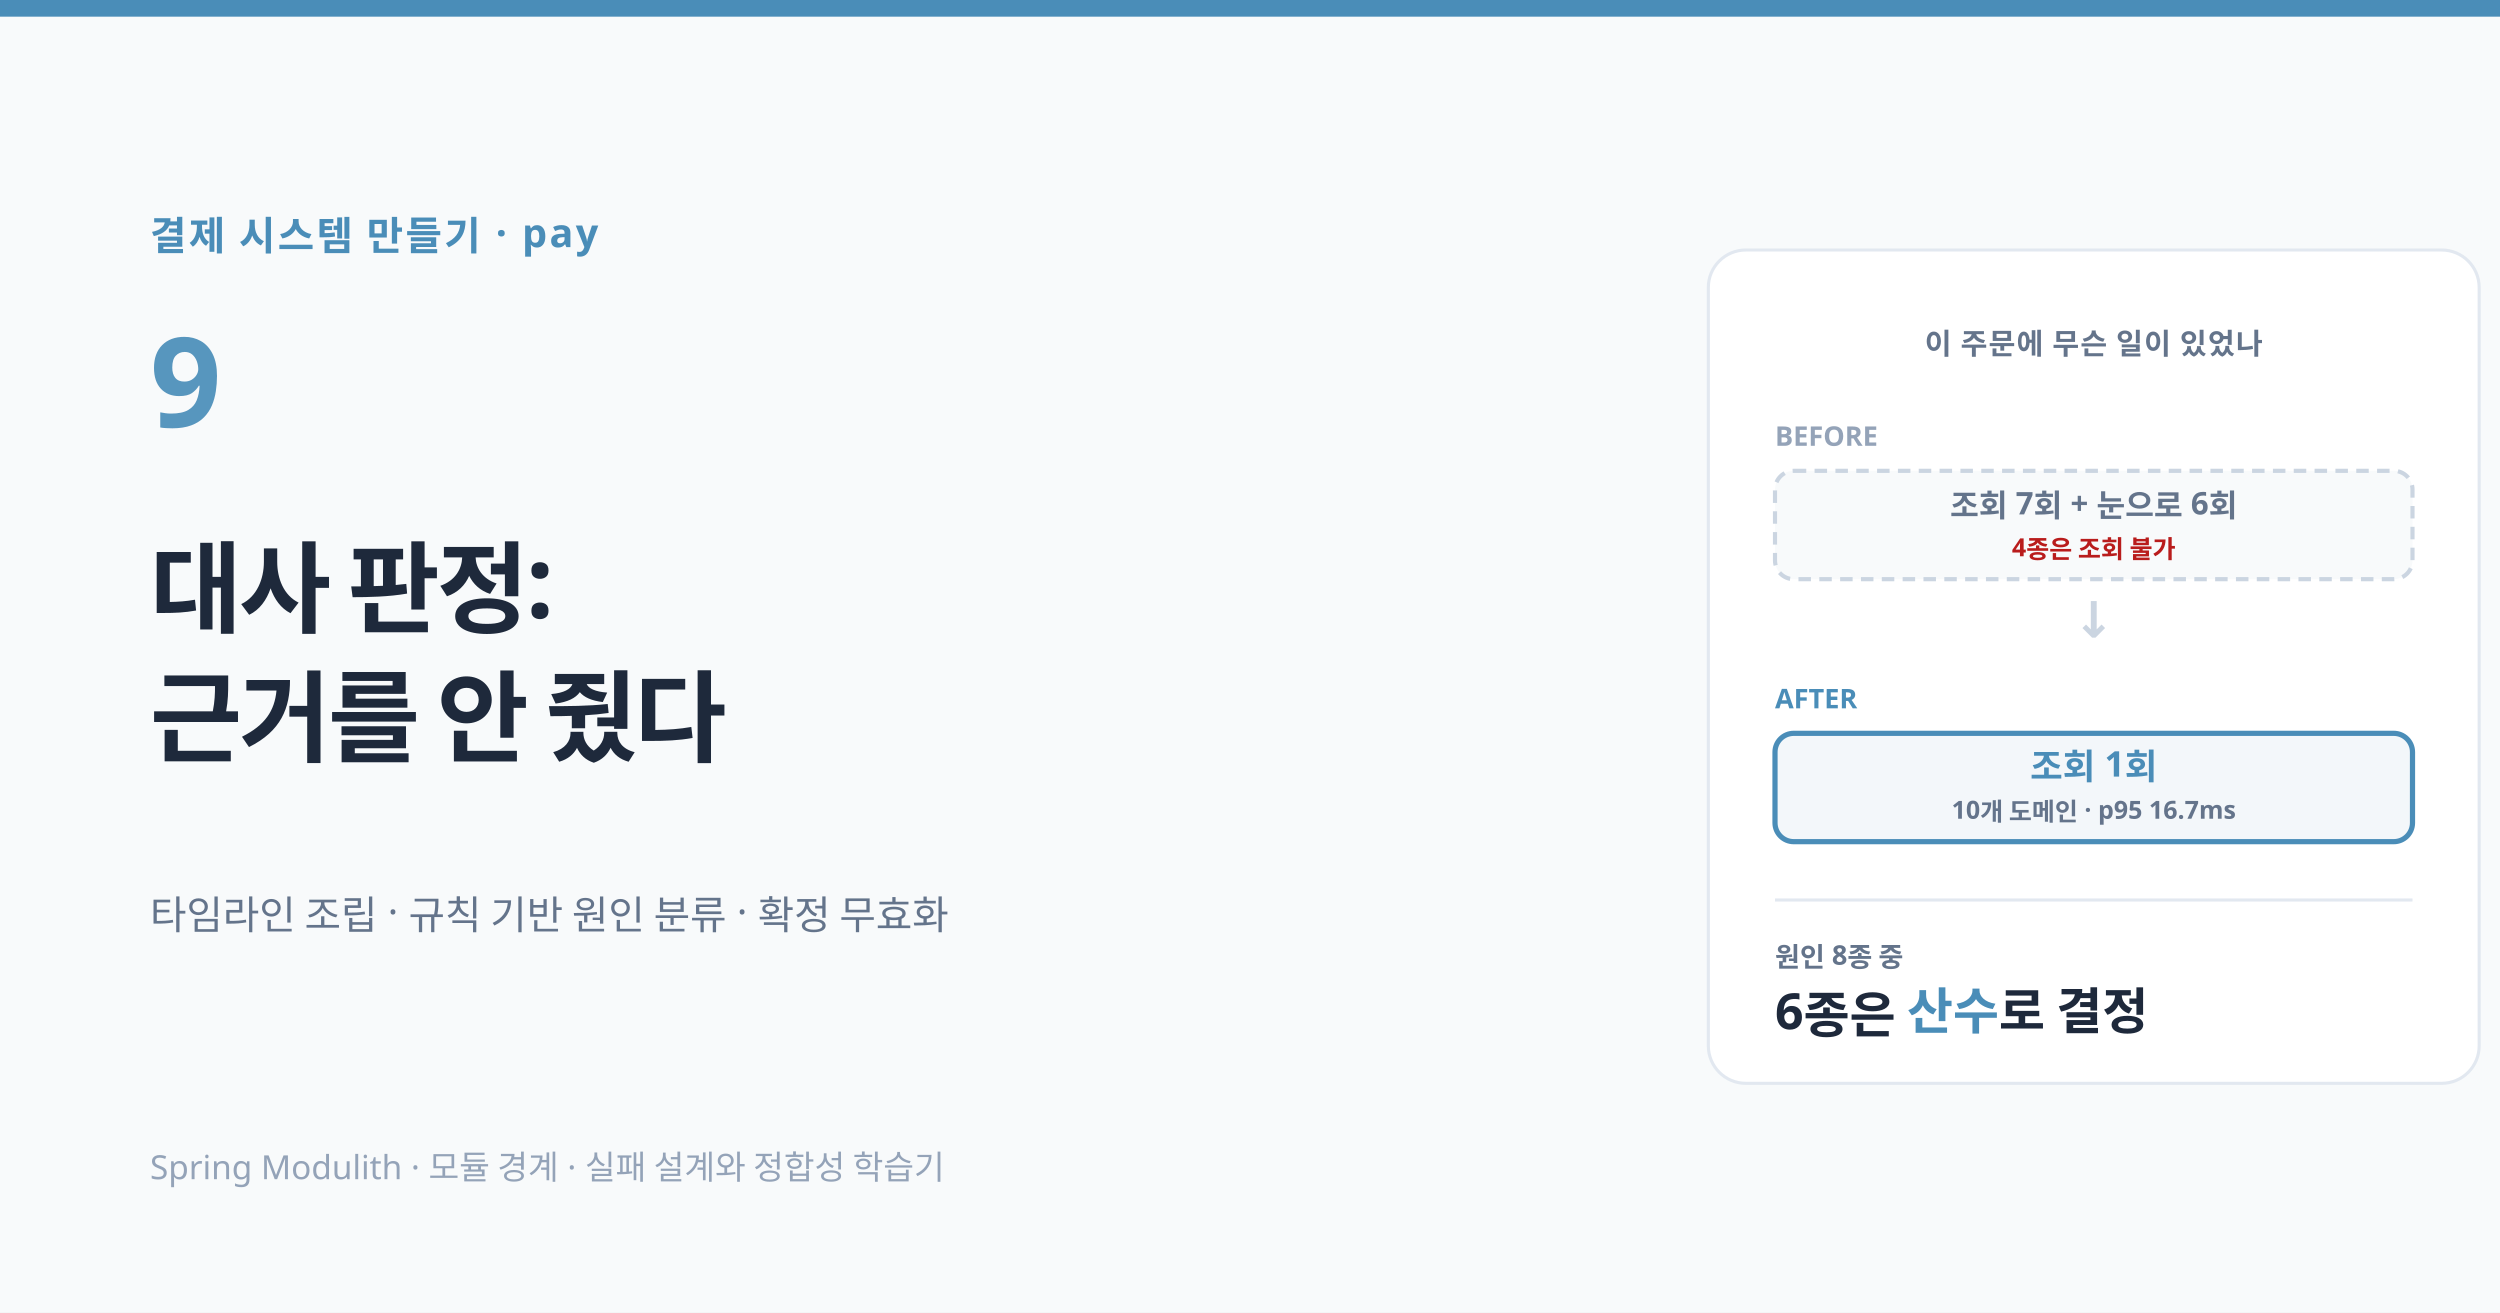
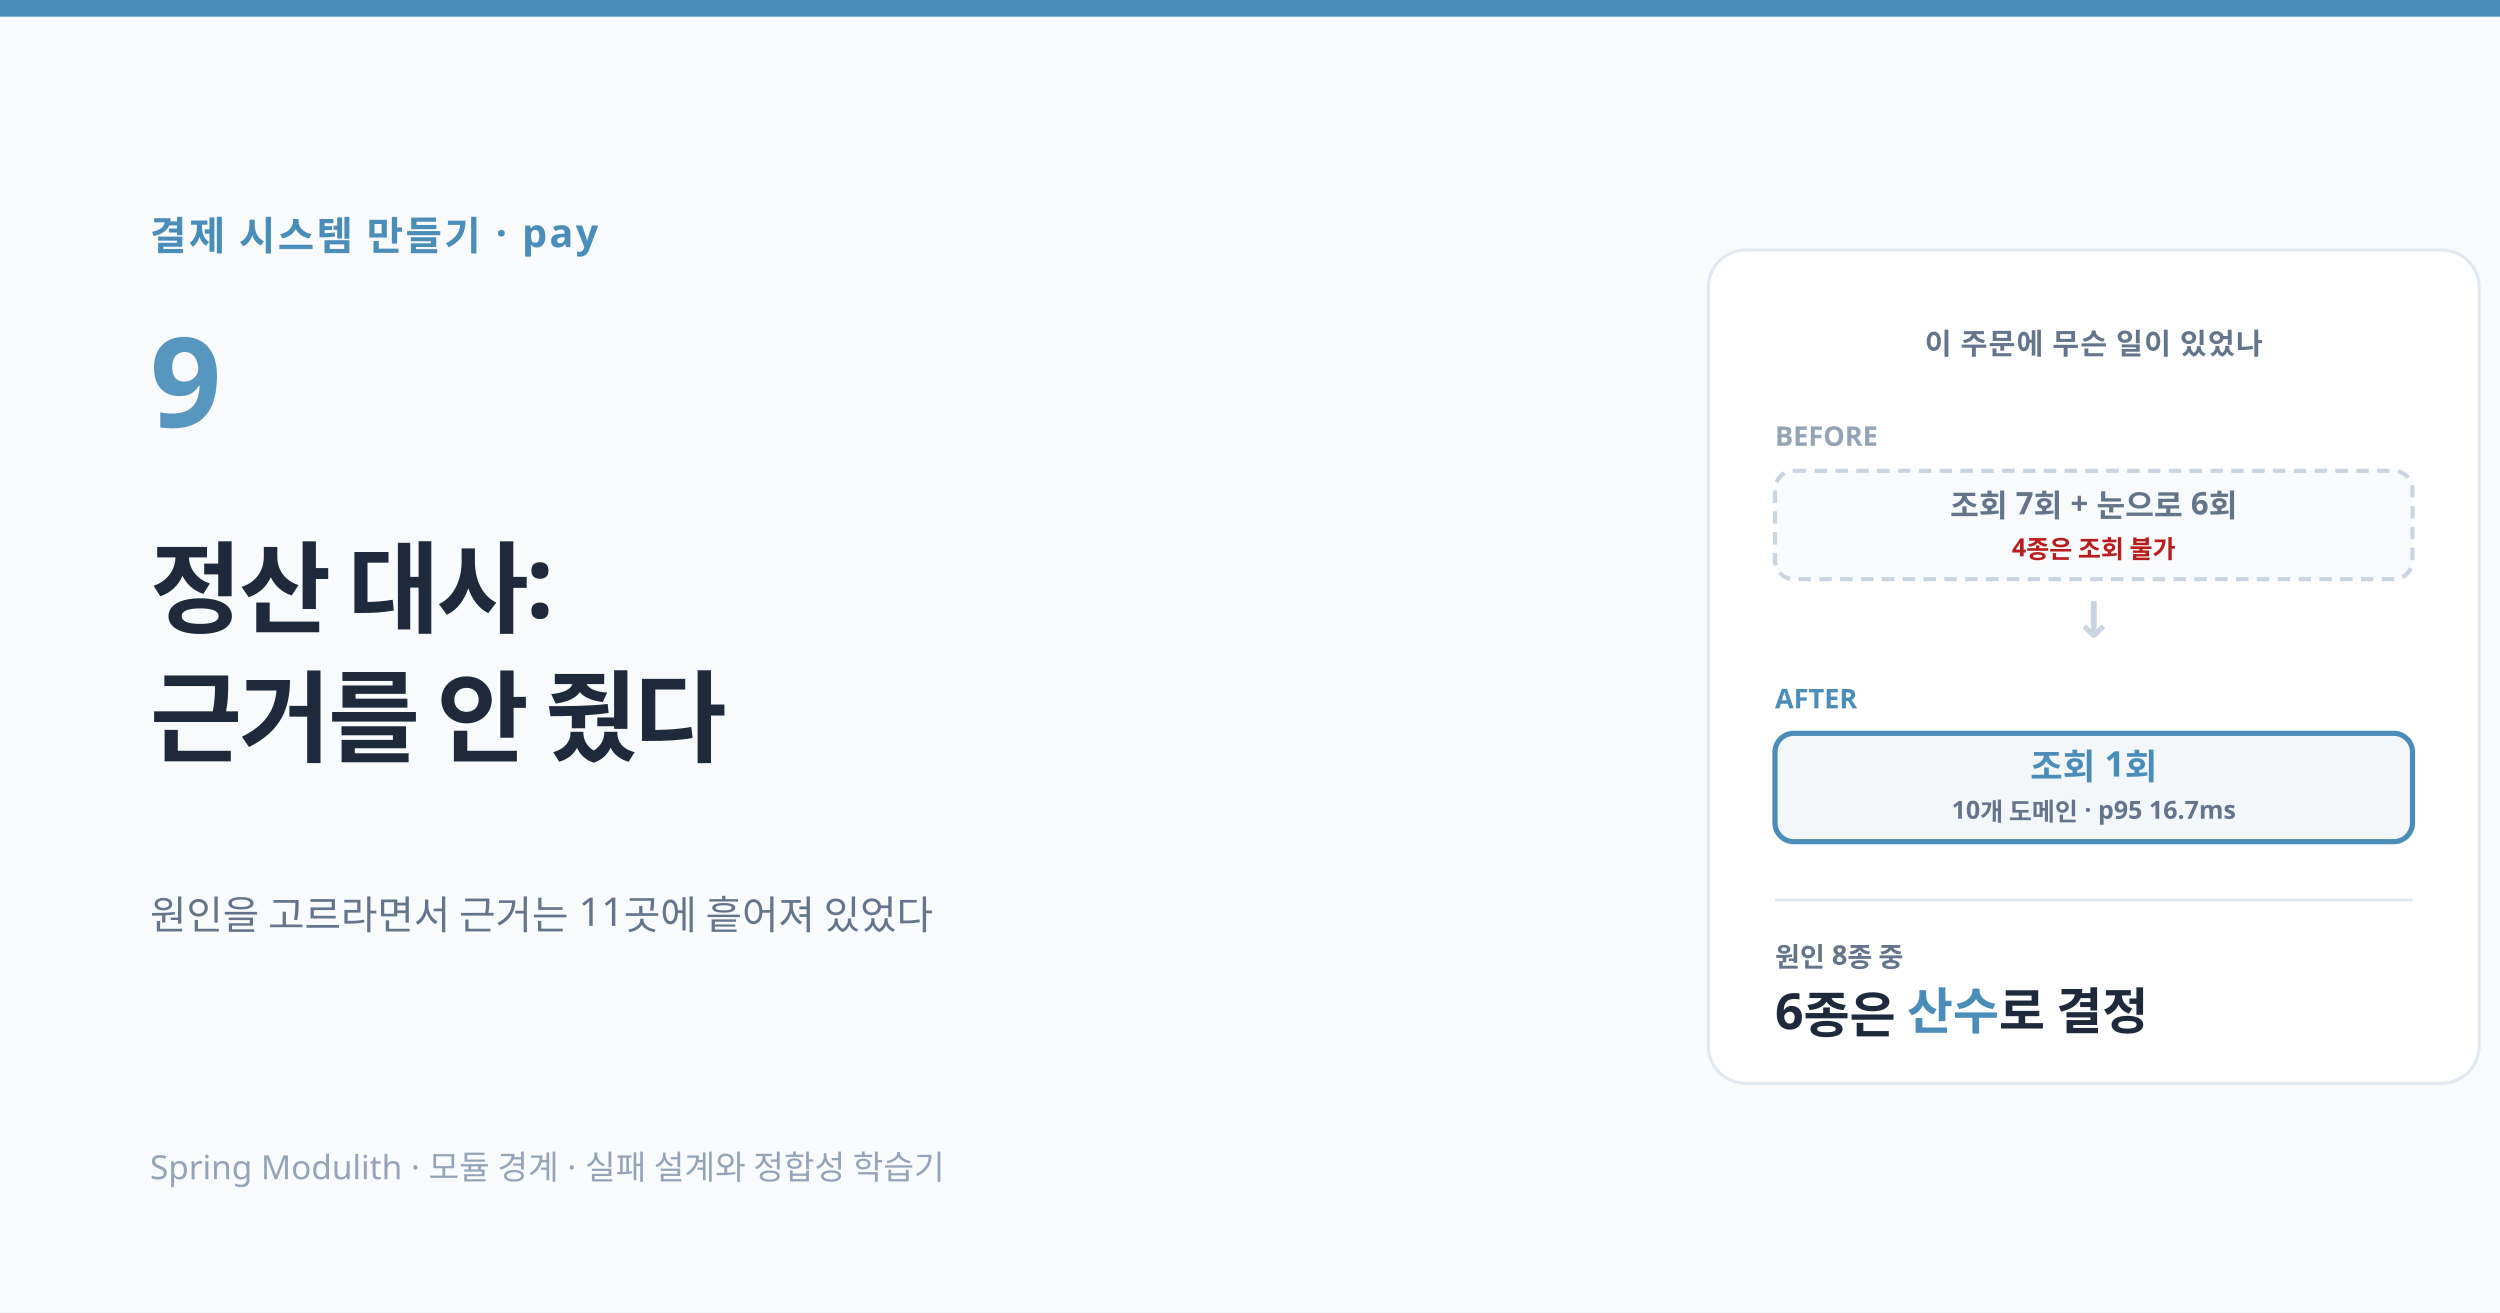
<svg xmlns="http://www.w3.org/2000/svg" viewBox="0 0 1200 630" font-family="'Pretendard', 'Apple SD Gothic Neo', system-ui, sans-serif">
  <rect width="1200" height="630" fill="#f8fafb" />
  <rect width="1200" height="8" fill="#4a8db8" />
  <rect x="820" y="120" width="370" height="400" rx="18" fill="#ffffff" stroke="#e2e8f0" stroke-width="1.5" />
  <text x="1005" y="170" text-anchor="middle" font-size="14" font-weight="700" fill="#64748b" letter-spacing="0.04em">이 주문에 무슨 일이 있었나</text>
  <text x="852" y="214" font-size="13" font-weight="700" fill="#94a3b8">BEFORE</text>
  <rect x="852" y="226" width="306" height="52" rx="9" fill="#f8fafb" stroke="#cbd5e1" stroke-width="2" stroke-dasharray="6 4" />
  <text x="1005" y="248" text-anchor="middle" font-size="15" font-weight="800" fill="#64748b">조회 7회 + 눈으로 6회</text>
  <text x="1005" y="267" text-anchor="middle" font-size="12" font-weight="700" fill="#b91c1c">4종은 조회 불가</text>
  <text x="1005" y="306" text-anchor="middle" font-size="24" font-weight="900" fill="#cbd5e1">↓</text>
  <text x="852" y="340" font-size="13" font-weight="700" fill="#4a8db8">AFTER</text>
  <rect x="852" y="352" width="306" height="52" rx="9" fill="#4a8db810" stroke="#4a8db8" stroke-width="2.5" />
  <text x="1005" y="374" text-anchor="middle" font-size="17" font-weight="900" fill="#4a8db8">조회 1회</text>
  <text x="1005" y="393" text-anchor="middle" font-size="12" font-weight="700" fill="#64748b">10개 도메인 · p95 16.7ms</text>
  <line x1="852" y1="432" x2="1158" y2="432" stroke="#e2e8f0" stroke-width="1.5" />
  <text x="852" y="464" font-size="13" font-weight="700" fill="#64748b">원인 8종 중</text>
  <text x="852" y="494" font-size="24" font-weight="900" fill="#1e293b">6종은 <tspan fill="#4a8db8">산수</tspan>로 결정</text>
  <text x="72" y="120" font-size="19" font-weight="700" fill="#4a8db8" letter-spacing="0.06em">결제 시스템 만들기 · pay</text>
  <text x="72" y="205" font-size="60" font-weight="900" fill="#4a8db8" opacity="0.92">9</text>
-   <text x="72" y="300" font-size="48" font-weight="800" fill="#1e293b" letter-spacing="-0.03em">대사 판정:</text>
+   <text x="72" y="300" font-size="48" font-weight="800" fill="#1e293b" letter-spacing="-0.03em">정산 대사:</text>
  <text x="72" y="362" font-size="48" font-weight="800" fill="#1e293b" letter-spacing="-0.03em">근거를 안 줬다</text>
-   <text x="72" y="446" font-size="19" fill="#64748b">타임라인 조립 · 규칙 기반 원인 분류 · 확정 무효화</text>
+   <text x="72" y="446" font-size="19" fill="#64748b">원인을 고르라면서 근거는 11곳에 흩어져 있었다</text>
  <text x="72" y="566" font-size="16" fill="#94a3b8">Spring Modulith · 모듈 경계 · 실패 설계와 정합성 학습기</text>
</svg>
